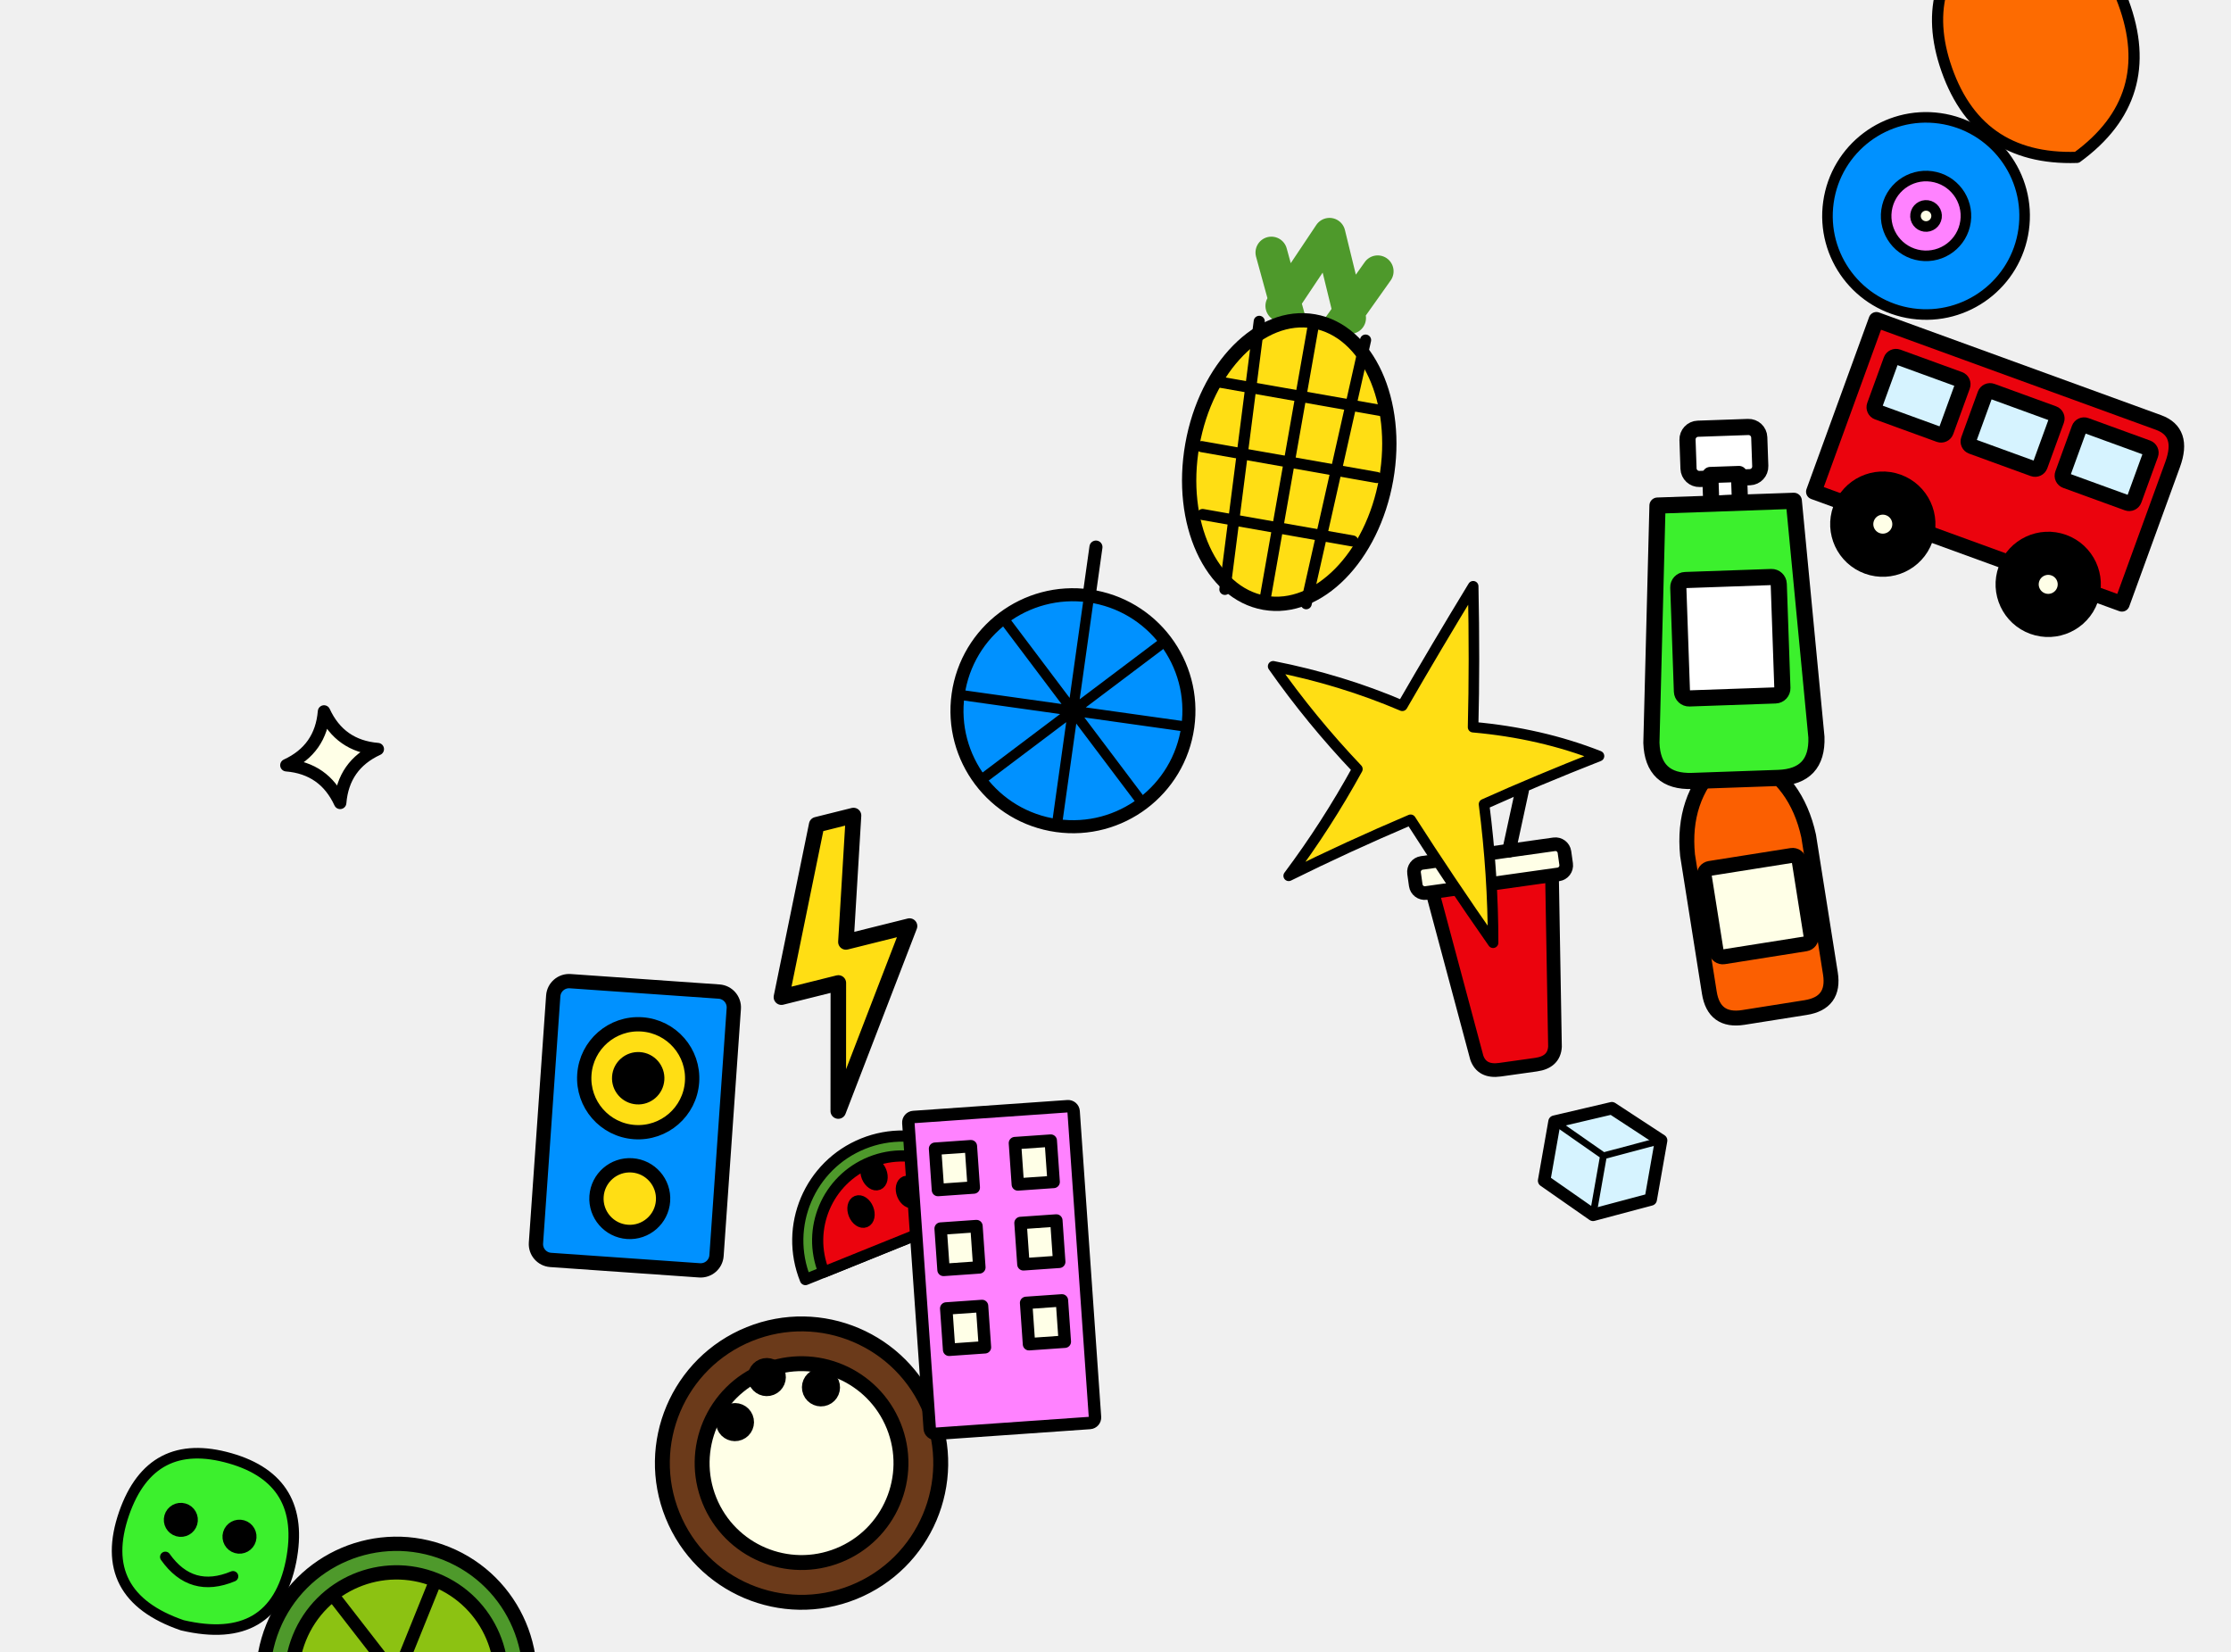
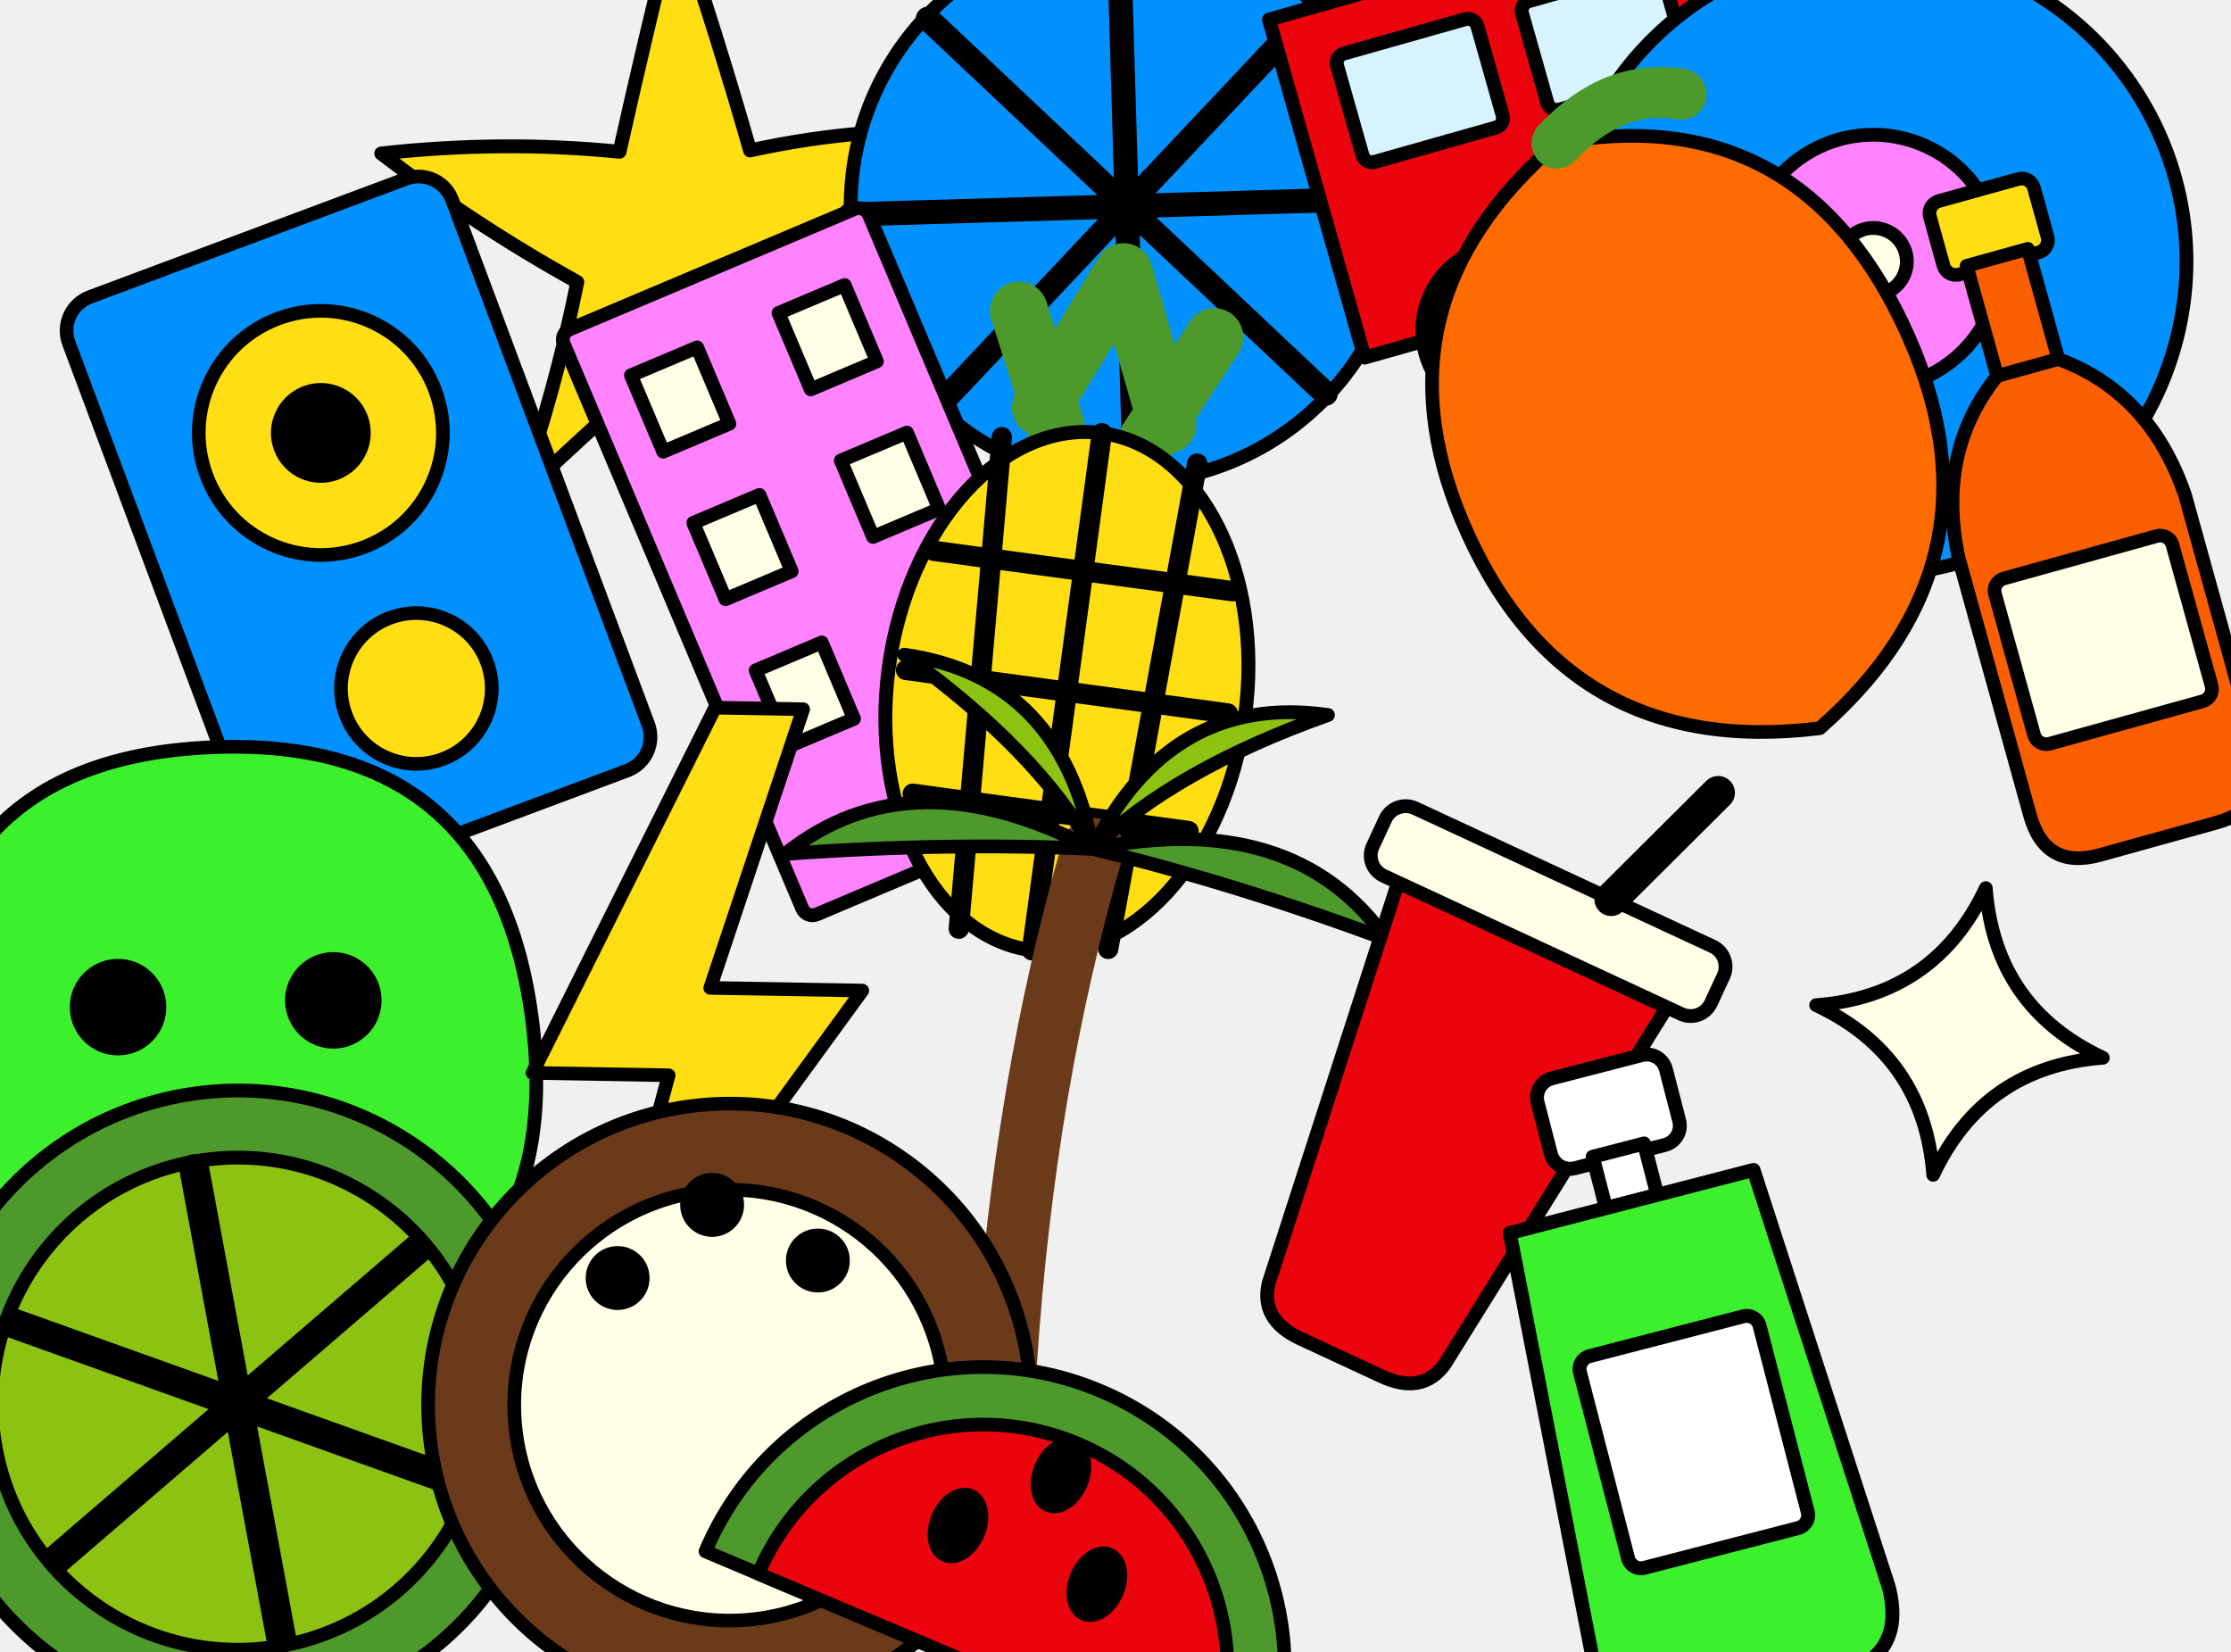
<svg xmlns="http://www.w3.org/2000/svg" viewBox="0 0 1616 1196" width="1616" height="1196">
  <defs>
-     <g id="blob">
-       <path d="M84 8 Q152 8 158 78 Q164 152 84 156 Q6 152 10 78 Q14 8 84 8 Z" fill="#3cf02d" />
-       <circle cx="58" cy="70" r="10" fill="#000" />
-       <circle cx="110" cy="70" r="10" fill="#000" />
-       <path d="M54 104 Q84 128 114 104" stroke="#000" stroke-width="9" fill="none" stroke-linecap="round" />
-     </g>
-     <g id="lime">
-       <circle cx="90" cy="90" r="84" fill="#4e992b" />
-       <circle cx="90" cy="90" r="66" fill="#8cc212" />
-       <path d="M90 90 L90 26 M90 90 L145 58 M90 90 L145 122 M90 90 L90 154 M90 90 L35 122 M90 90 L35 58" stroke="#000" stroke-width="8" stroke-linecap="round" fill="none" />
-     </g>
-     <g id="coconut">
-       <circle cx="90" cy="90" r="84" fill="#6b3a1a" />
-       <circle cx="90" cy="90" r="60" fill="#ffffe7" />
-       <circle cx="62" cy="52" r="7" fill="#000" />
-       <circle cx="118" cy="52" r="7" fill="#000" />
-       <circle cx="90" cy="34" r="7" fill="#000" />
-     </g>
-     <g id="sparkle">
-       <path d="M50 2 Q60 40 98 50 Q60 60 50 98 Q40 60 2 50 Q40 40 50 2 Z" fill="#ffffe7" />
-     </g>
-     <g id="speaker">
-       <rect x="8" y="8" width="114" height="176" rx="10" fill="#0091ff" />
-       <circle cx="65" cy="66" r="34" fill="#ffde14" />
-       <circle cx="65" cy="66" r="12" fill="#000" />
-       <circle cx="65" cy="142" r="21" fill="#ffde14" />
-     </g>
-     <g id="melon">
-       <path d="M8 100 A 84 84 0 0 1 176 100 Z" fill="#4e992b" />
-       <path d="M24 100 A 68 68 0 0 1 160 100 Z" fill="#eb030d" />
-       <ellipse cx="70" cy="66" rx="6" ry="9" fill="#000" />
-       <ellipse cx="112" cy="66" rx="6" ry="9" fill="#000" />
-       <ellipse cx="91" cy="42" rx="6" ry="9" fill="#000" />
-     </g>
-     <g id="tower">
-       <rect x="10" y="10" width="120" height="230" rx="4" fill="#ff82ff" />
-       <g fill="#ffffe7">
-         <rect x="28" y="34" width="26" height="30" />
-         <rect x="86" y="34" width="26" height="30" />
-         <rect x="28" y="92" width="26" height="30" />
-         <rect x="86" y="92" width="26" height="30" />
-         <rect x="28" y="150" width="26" height="30" />
-         <rect x="86" y="150" width="26" height="30" />
-       </g>
-     </g>
-     <g id="bolt">
-       <path d="M58 4 L14 96 L48 96 L30 168 L96 74 L58 74 L80 4 Z" fill="#ffde14" />
+     <g id="star">
+       <path d="M158 12 Q176 74 189 128 Q246 118 299 124 Q253 158 215 189 Q238 245 253 301 Q203 259 158 218 Q112 254 70 291 Q90 241 103 188 Q54 158 11 122 Q70 118 126 126 Q141 70 158 12 Z" fill="#ffde14" />
    </g>
    <g id="disco">
      <circle cx="88" cy="98" r="80" fill="#0091ff" />
      <path d="M8 98 H168 M88 18 V178 M32 42 L144 154 M144 42 L32 154" stroke="#000" stroke-width="7" />
      <path d="M88 18 V-16" stroke="#000" stroke-width="9" stroke-linecap="round" />
-     </g>
-     <g id="cup">
-       <path d="M20 34 L100 34 L86 148 Q84 158 72 158 L48 158 Q36 158 34 148 Z" fill="#eb030d" />
-       <rect x="10" y="16" width="100" height="20" rx="6" fill="#ffffe7" />
-       <path d="M74 16 L88 -22" stroke="#000" stroke-width="9" stroke-linecap="round" />
-     </g>
-     <g id="star">
-       <path d="M158 12 Q176 74 189 128 Q246 118 299 124 Q253 158 215 189 Q238 245 253 301 Q203 259 158 218 Q112 254 70 291 Q90 241 103 188 Q54 158 11 122 Q70 118 126 126 Q141 70 158 12 Z" fill="#ffde14" />
-     </g>
-     <g id="pineapple">
-       <path d="M74 4 L52 54 M74 4 L96 54 M40 22 L58 60 M108 22 L90 60" stroke="#4e992b" stroke-width="20" stroke-linecap="round" />
-       <ellipse cx="74" cy="150" rx="62" ry="90" fill="#ffde14" />
-       <path d="M22 108 L126 108 M18 150 L130 150 M26 192 L122 192" stroke="#000" stroke-width="7" />
-       <path d="M40 66 L48 236 M74 60 L74 240 M108 66 L100 236" stroke="#000" stroke-width="7" />
-     </g>
-     <g id="bottle">
-       <rect x="38" y="2" width="34" height="24" rx="4" fill="#ffde14" />
-       <rect x="45" y="24" width="20" height="38" fill="#fb5f01" />
-       <path d="M45 60 Q20 78 18 112 L18 196 Q18 214 36 214 L74 214 Q92 214 92 196 L92 112 Q90 78 65 60 Z" fill="#fb5f01" />
-       <rect x="26" y="122" width="58" height="54" rx="4" fill="#ffffe7" />
-     </g>
-     <g id="pouch">
-       <path d="M46 2 h28 a6 6 0 0 1 6 6 v16 a6 6 0 0 1-6 6 h-28 a6 6 0 0 1-6-6 v-16 a6 6 0 0 1 6-6z" fill="#fff" />
-       <path d="M52 28 h16 v16 h-16z" fill="#fff" />
-       <path d="M22 44 L98 44 L106 176 Q106 198 84 198 L36 198 Q14 198 14 176 Z" fill="#3cf02d" />
-       <rect x="32" y="86" width="56" height="66" rx="4" fill="#fff" />
-     </g>
-     <g id="ice">
-       <path d="M14 30 L70 6 L126 30 L126 92 L70 118 L14 92 Z" fill="#d6f3ff" />
-       <path d="M14 30 L70 56 L126 30 M70 56 L70 118" stroke="#000" stroke-width="7" fill="none" />
    </g>
    <g id="bus">
      <path d="M8 24 L182 24 Q198 24 198 44 L198 130 L8 130 Z" fill="#eb030d" />
      <g fill="#d6f3ff">
        <rect x="24" y="40" width="44" height="34" rx="3" />
        <rect x="82" y="40" width="44" height="34" rx="3" />
        <rect x="140" y="40" width="44" height="34" rx="3" />
      </g>
      <circle cx="52" cy="134" r="26" fill="#000" />
      <circle cx="154" cy="134" r="26" fill="#000" />
      <circle cx="52" cy="134" r="10" fill="#ffffe7" />
      <circle cx="154" cy="134" r="10" fill="#ffffe7" />
    </g>
    <g id="vinyl">
      <circle cx="90" cy="90" r="84" fill="#0091ff" />
      <circle cx="90" cy="90" r="34" fill="#ff82ff" />
      <circle cx="90" cy="90" r="9" fill="#ffffe7" />
    </g>
+     <g id="speaker">
+       <rect x="8" y="8" width="114" height="176" rx="10" fill="#0091ff" />
+       <circle cx="65" cy="66" r="34" fill="#ffde14" />
+       <circle cx="65" cy="66" r="12" fill="#000" />
+       <circle cx="65" cy="142" r="21" fill="#ffde14" />
+     </g>
+     <g id="tower">
+       <rect x="10" y="10" width="120" height="230" rx="4" fill="#ff82ff" />
+       <g fill="#ffffe7">
+         <rect x="28" y="34" width="26" height="30" />
+         <rect x="86" y="34" width="26" height="30" />
+         <rect x="28" y="92" width="26" height="30" />
+         <rect x="86" y="92" width="26" height="30" />
+         <rect x="28" y="150" width="26" height="30" />
+         <rect x="86" y="150" width="26" height="30" />
+       </g>
+     </g>
+     <g id="pineapple">
+       <path d="M74 4 L52 54 M74 4 L96 54 M40 22 L58 60 M108 22 L90 60" stroke="#4e992b" stroke-width="20" stroke-linecap="round" />
+       <ellipse cx="74" cy="150" rx="62" ry="90" fill="#ffde14" />
+       <path d="M22 108 L126 108 M18 150 L130 150 M26 192 L122 192" stroke="#000" stroke-width="7" />
+       <path d="M40 66 L48 236 M74 60 L74 240 M108 66 L100 236" stroke="#000" stroke-width="7" />
+     </g>
    <g id="mango">
      <path d="M96 12 Q170 30 172 108 Q174 190 96 214 Q18 190 20 108 Q22 34 96 12 Z" fill="#fd6b01" />
      <path d="M96 12 Q120 2 138 14" stroke="#4e992b" stroke-width="16" stroke-linecap="round" fill="none" />
    </g>
+     <g id="bottle">
+       <rect x="38" y="2" width="34" height="24" rx="4" fill="#ffde14" />
+       <rect x="45" y="24" width="20" height="38" fill="#fb5f01" />
+       <path d="M45 60 Q20 78 18 112 L18 196 Q18 214 36 214 L74 214 Q92 214 92 196 L92 112 Q90 78 65 60 Z" fill="#fb5f01" />
+       <rect x="26" y="122" width="58" height="54" rx="4" fill="#ffffe7" />
+     </g>
+     <g id="blob">
+       <path d="M84 8 Q152 8 158 78 Q164 152 84 156 Q6 152 10 78 Q14 8 84 8 Z" fill="#3cf02d" />
+       <circle cx="58" cy="70" r="10" fill="#000" />
+       <circle cx="110" cy="70" r="10" fill="#000" />
+       <path d="M54 104 Q84 128 114 104" stroke="#000" stroke-width="9" fill="none" stroke-linecap="round" />
+     </g>
+     <g id="bolt">
+       <path d="M58 4 L14 96 L48 96 L30 168 L96 74 L58 74 L80 4 Z" fill="#ffde14" />
+     </g>
+     <g id="palm">
+       <path d="M92 190 Q86 110 96 40" stroke="#6b3a1a" stroke-width="18" fill="none" stroke-linecap="round" />
+       <path d="M96 40 Q40 20 8 54 Q54 44 96 40 Z" fill="#4e992b" />
+       <path d="M96 40 Q152 20 184 54 Q138 44 96 40 Z" fill="#4e992b" />
+       <path d="M96 40 Q80 -8 34 -8 Q76 14 96 40 Z" fill="#8cc212" />
+       <path d="M96 40 Q112 -8 158 -8 Q116 14 96 40 Z" fill="#8cc212" />
+     </g>
+     <g id="cup">
+       <path d="M20 34 L100 34 L86 148 Q84 158 72 158 L48 158 Q36 158 34 148 Z" fill="#eb030d" />
+       <rect x="10" y="16" width="100" height="20" rx="6" fill="#ffffe7" />
+       <path d="M74 16 L88 -22" stroke="#000" stroke-width="9" stroke-linecap="round" />
+     </g>
+     <g id="sparkle">
+       <path d="M50 2 Q60 40 98 50 Q60 60 50 98 Q40 60 2 50 Q40 40 50 2 Z" fill="#ffffe7" />
+     </g>
+     <g id="lime">
+       <circle cx="90" cy="90" r="84" fill="#4e992b" />
+       <circle cx="90" cy="90" r="66" fill="#8cc212" />
+       <path d="M90 90 L90 26 M90 90 L145 58 M90 90 L145 122 M90 90 L90 154 M90 90 L35 122 M90 90 L35 58" stroke="#000" stroke-width="8" stroke-linecap="round" fill="none" />
+     </g>
+     <g id="coconut">
+       <circle cx="90" cy="90" r="84" fill="#6b3a1a" />
+       <circle cx="90" cy="90" r="60" fill="#ffffe7" />
+       <circle cx="62" cy="52" r="7" fill="#000" />
+       <circle cx="118" cy="52" r="7" fill="#000" />
+       <circle cx="90" cy="34" r="7" fill="#000" />
+     </g>
+     <g id="melon">
+       <path d="M8 100 A 84 84 0 0 1 176 100 Z" fill="#4e992b" />
+       <path d="M24 100 A 68 68 0 0 1 160 100 Z" fill="#eb030d" />
+       <ellipse cx="70" cy="66" rx="6" ry="9" fill="#000" />
+       <ellipse cx="112" cy="66" rx="6" ry="9" fill="#000" />
+       <ellipse cx="91" cy="42" rx="6" ry="9" fill="#000" />
+     </g>
+     <g id="pouch">
+       <path d="M46 2 h28 a6 6 0 0 1 6 6 v16 a6 6 0 0 1-6 6 h-28 a6 6 0 0 1-6-6 v-16 a6 6 0 0 1 6-6z" fill="#fff" />
+       <path d="M52 28 h16 v16 h-16z" fill="#fff" />
+       <path d="M22 44 L98 44 L106 176 Q106 198 84 198 L36 198 Q14 198 14 176 Z" fill="#3cf02d" />
+       <rect x="32" y="86" width="56" height="66" rx="4" fill="#fff" />
+     </g>
  </defs>
  <g stroke="#000" stroke-width="9" stroke-linejoin="round" stroke-linecap="round">
-     <use href="#blob" transform="translate(100,1030) rotate(16) scale(0.85)" />
-     <use href="#lime" transform="translate(230,1080) rotate(22) scale(1.15)" />
-     <use href="#coconut" transform="translate(440,1000) rotate(-22) scale(1.2)" />
-     <use href="#sparkle" transform="translate(200,520) rotate(-10) scale(0.7)" stroke-width="12.9" />
-     <use href="#speaker" transform="translate(393,700) rotate(4) scale(1.15)" />
-     <use href="#melon" transform="translate(543,846) rotate(-22) scale(0.9)" />
-     <use href="#tower" transform="translate(647,800) rotate(-4) scale(1.0)" />
-     <use href="#bolt" transform="translate(520,610) rotate(-14) scale(1.25)" />
-     <use href="#disco" transform="translate(700,400) rotate(8) scale(1.05)" />
-     <use href="#cup" transform="translate(1010,610) rotate(-8) scale(1.1)" />
-     <use href="#star" transform="translate(940,380) rotate(15) scale(0.85)" />
-     <use href="#pineapple" transform="translate(880,150) rotate(10) scale(1.15)" />
-     <use href="#bottle" transform="translate(1180,490) rotate(-9) scale(1.2)" />
-     <use href="#pouch" transform="translate(1170,310) rotate(-2) scale(1.3)" />
-     <use href="#ice" transform="translate(1120,790) rotate(10) scale(0.7)" stroke-width="12.9" />
-     <use href="#bus" transform="translate(1360,200) rotate(20) scale(1.25)" />
-     <use href="#vinyl" transform="translate(1330,70) rotate(8) scale(0.85)" />
-     <use href="#mango" transform="translate(1360,-40) rotate(-19) scale(0.9)" />
+     <use href="#star" transform="translate(252,-71) rotate(-2.4) scale(1.5)" stroke-width="6.7" />
+     <use href="#disco" transform="translate(589,-89) rotate(-1.7) scale(2.5)" stroke-width="4.0" />
+     <use href="#bus" transform="translate(885,-36) rotate(-15.8) scale(2.4)" stroke-width="4.2" />
+     <use href="#vinyl" transform="translate(1183,-107) rotate(14.6) scale(2.7)" stroke-width="3.7" />
+     <use href="#speaker" transform="translate(14,212) rotate(-20.5) scale(2.6)" stroke-width="3.8" />
+     <use href="#tower" transform="translate(379,231) rotate(-22.9) scale(2.0)" stroke-width="5.0" />
+     <use href="#pineapple" transform="translate(661,168) rotate(7.7) scale(2.1)" stroke-width="4.8" />
+     <use href="#mango" transform="translate(915,169) rotate(-24.2) scale(2.3)" stroke-width="4.3" />
+     <use href="#bottle" transform="translate(1310,167) rotate(-15.5) scale(2.3)" stroke-width="4.3" />
+     <use href="#blob" transform="translate(-95,525) rotate(-1.8) scale(3.0)" stroke-width="3.3" />
+     <use href="#bolt" transform="translate(350,498) rotate(1.0) scale(2.9)" stroke-width="3.4" />
+     <use href="#palm" transform="translate(568,482) rotate(8.1) scale(2.5)" stroke-width="4.0" />
+     <use href="#cup" transform="translate(1004,528) rotate(24.9) scale(2.7)" stroke-width="3.7" />
+     <use href="#sparkle" transform="translate(1331,619) rotate(10.4) scale(2.2)" stroke-width="4.5" />
+     <use href="#lime" transform="translate(-111,822) rotate(-10.5) scale(2.7)" stroke-width="3.7" />
+     <use href="#coconut" transform="translate(275,805) rotate(-5.0) scale(2.6)" stroke-width="3.8" />
+     <use href="#melon" transform="translate(593,876) rotate(22.9) scale(2.6)" stroke-width="3.8" />
+     <use href="#pouch" transform="translate(1016,804) rotate(-14.5) scale(2.4)" stroke-width="4.2" />
  </g>
</svg>
